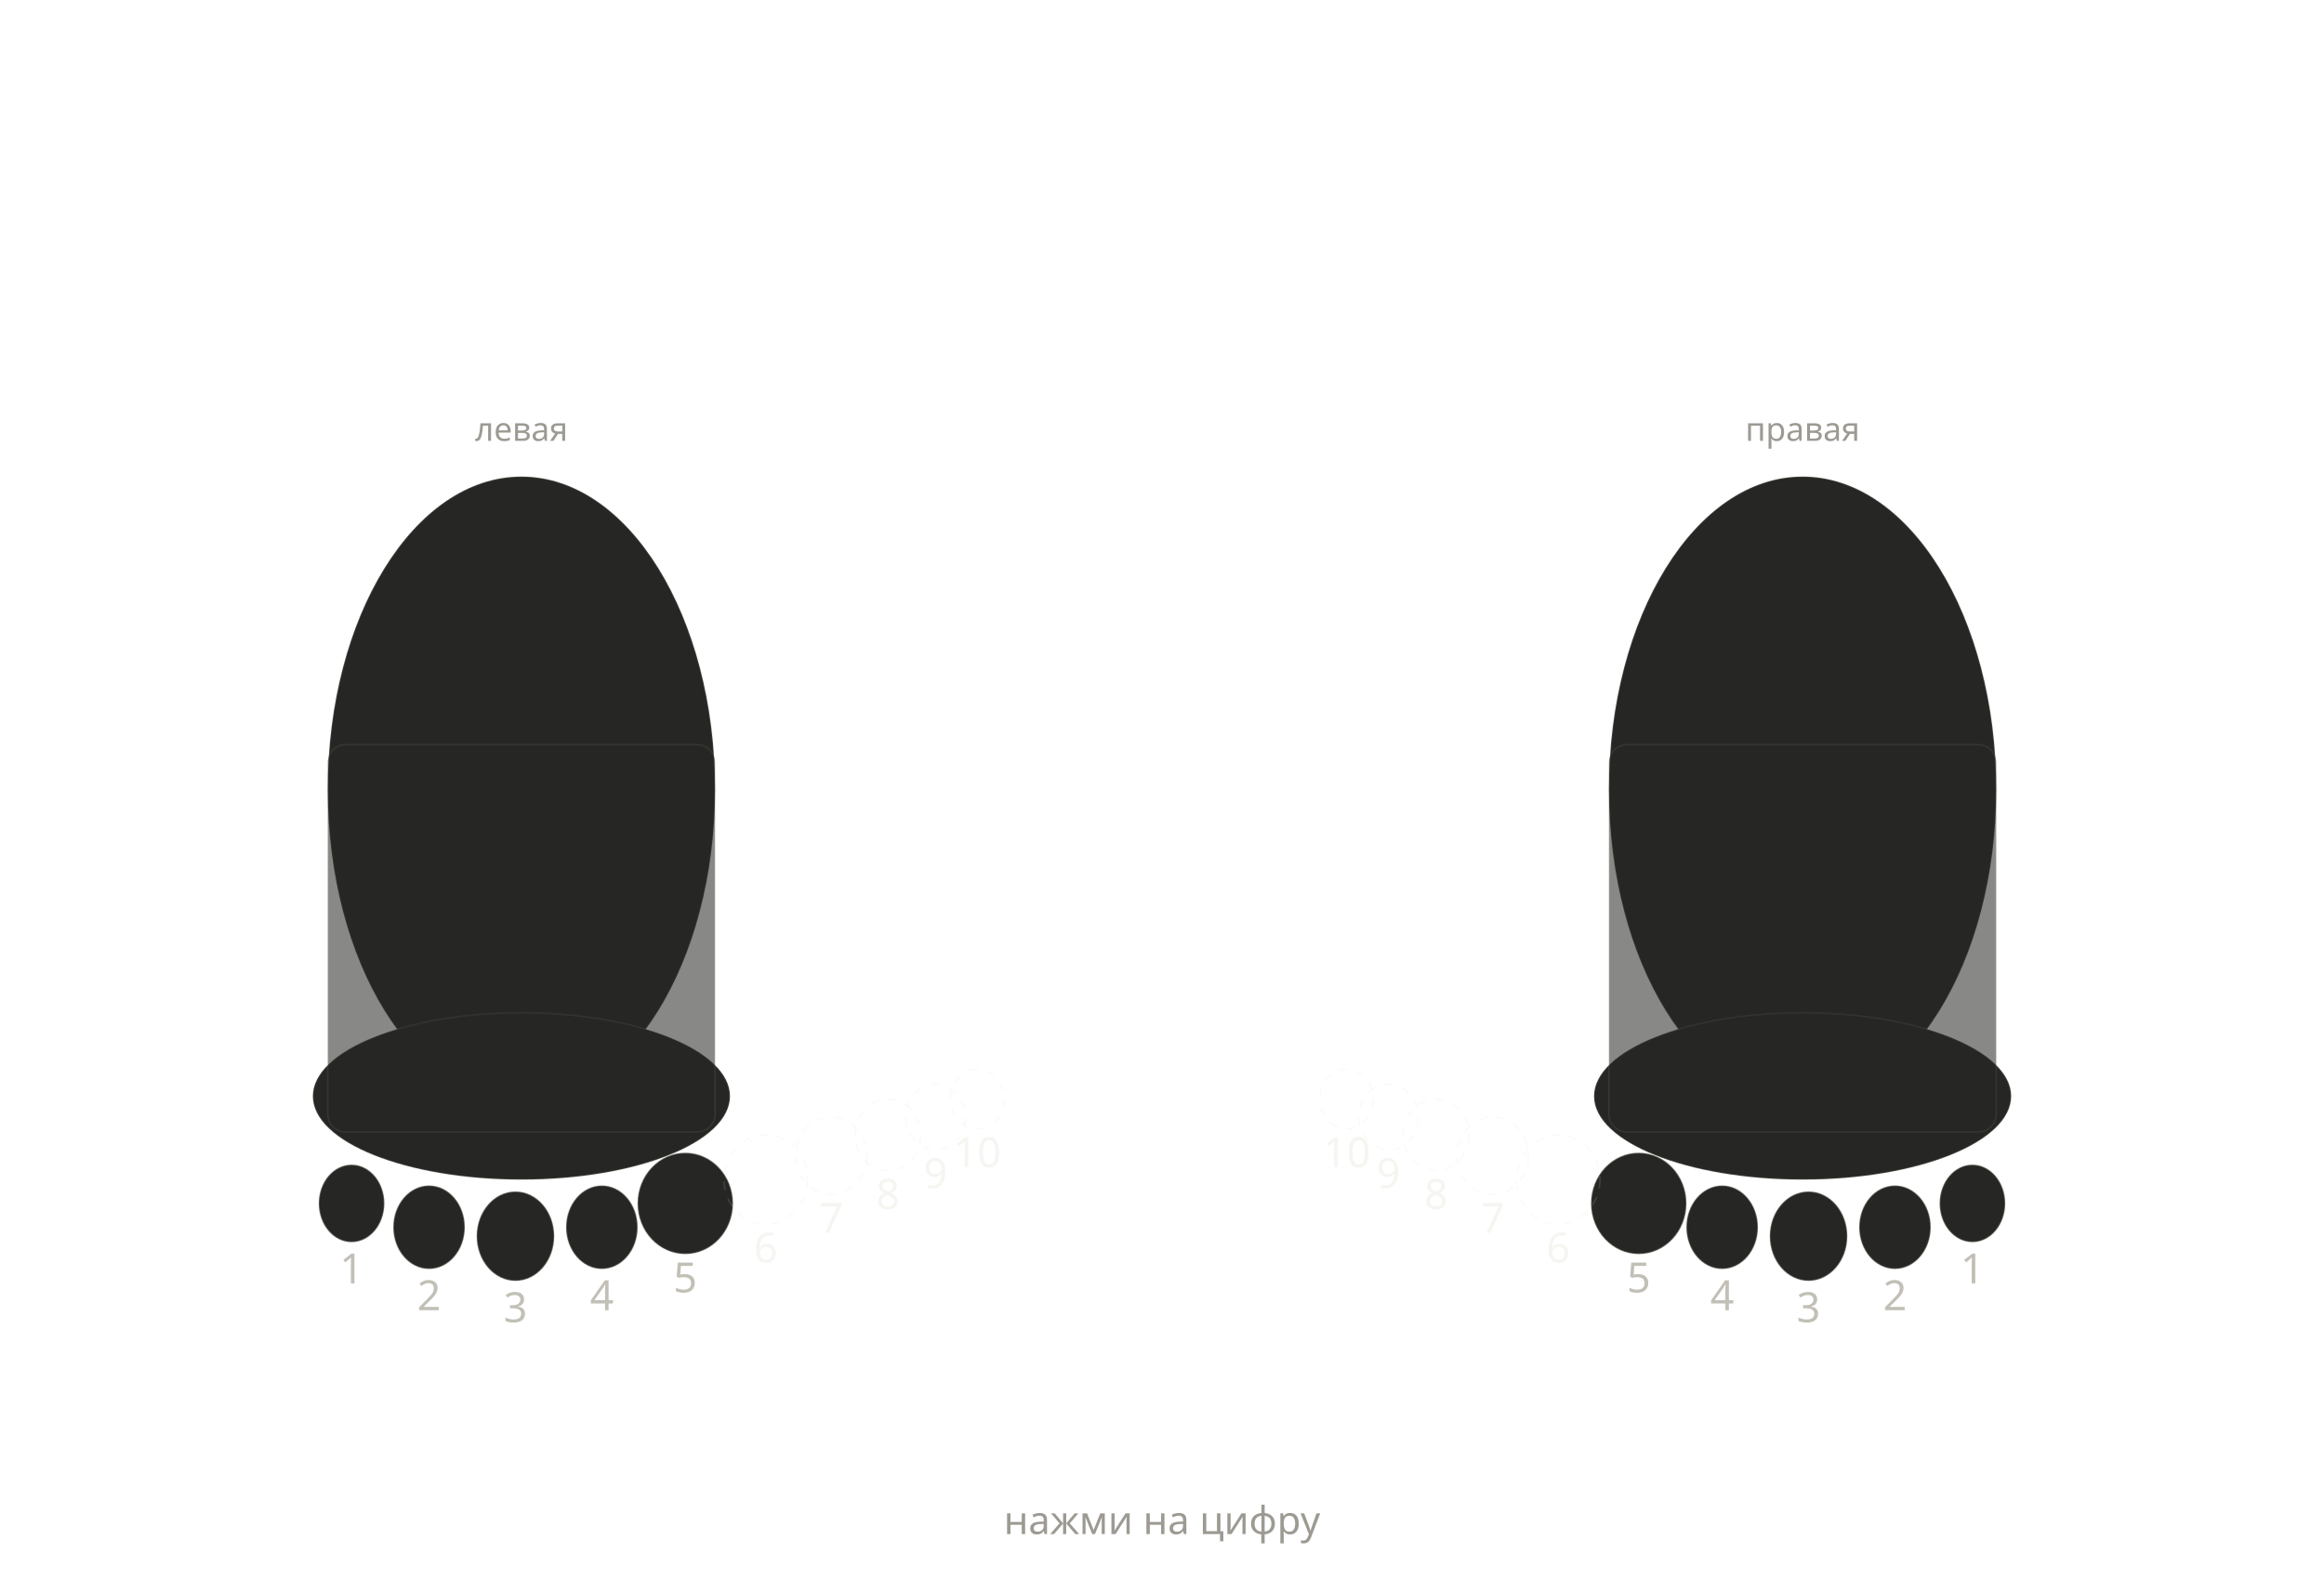
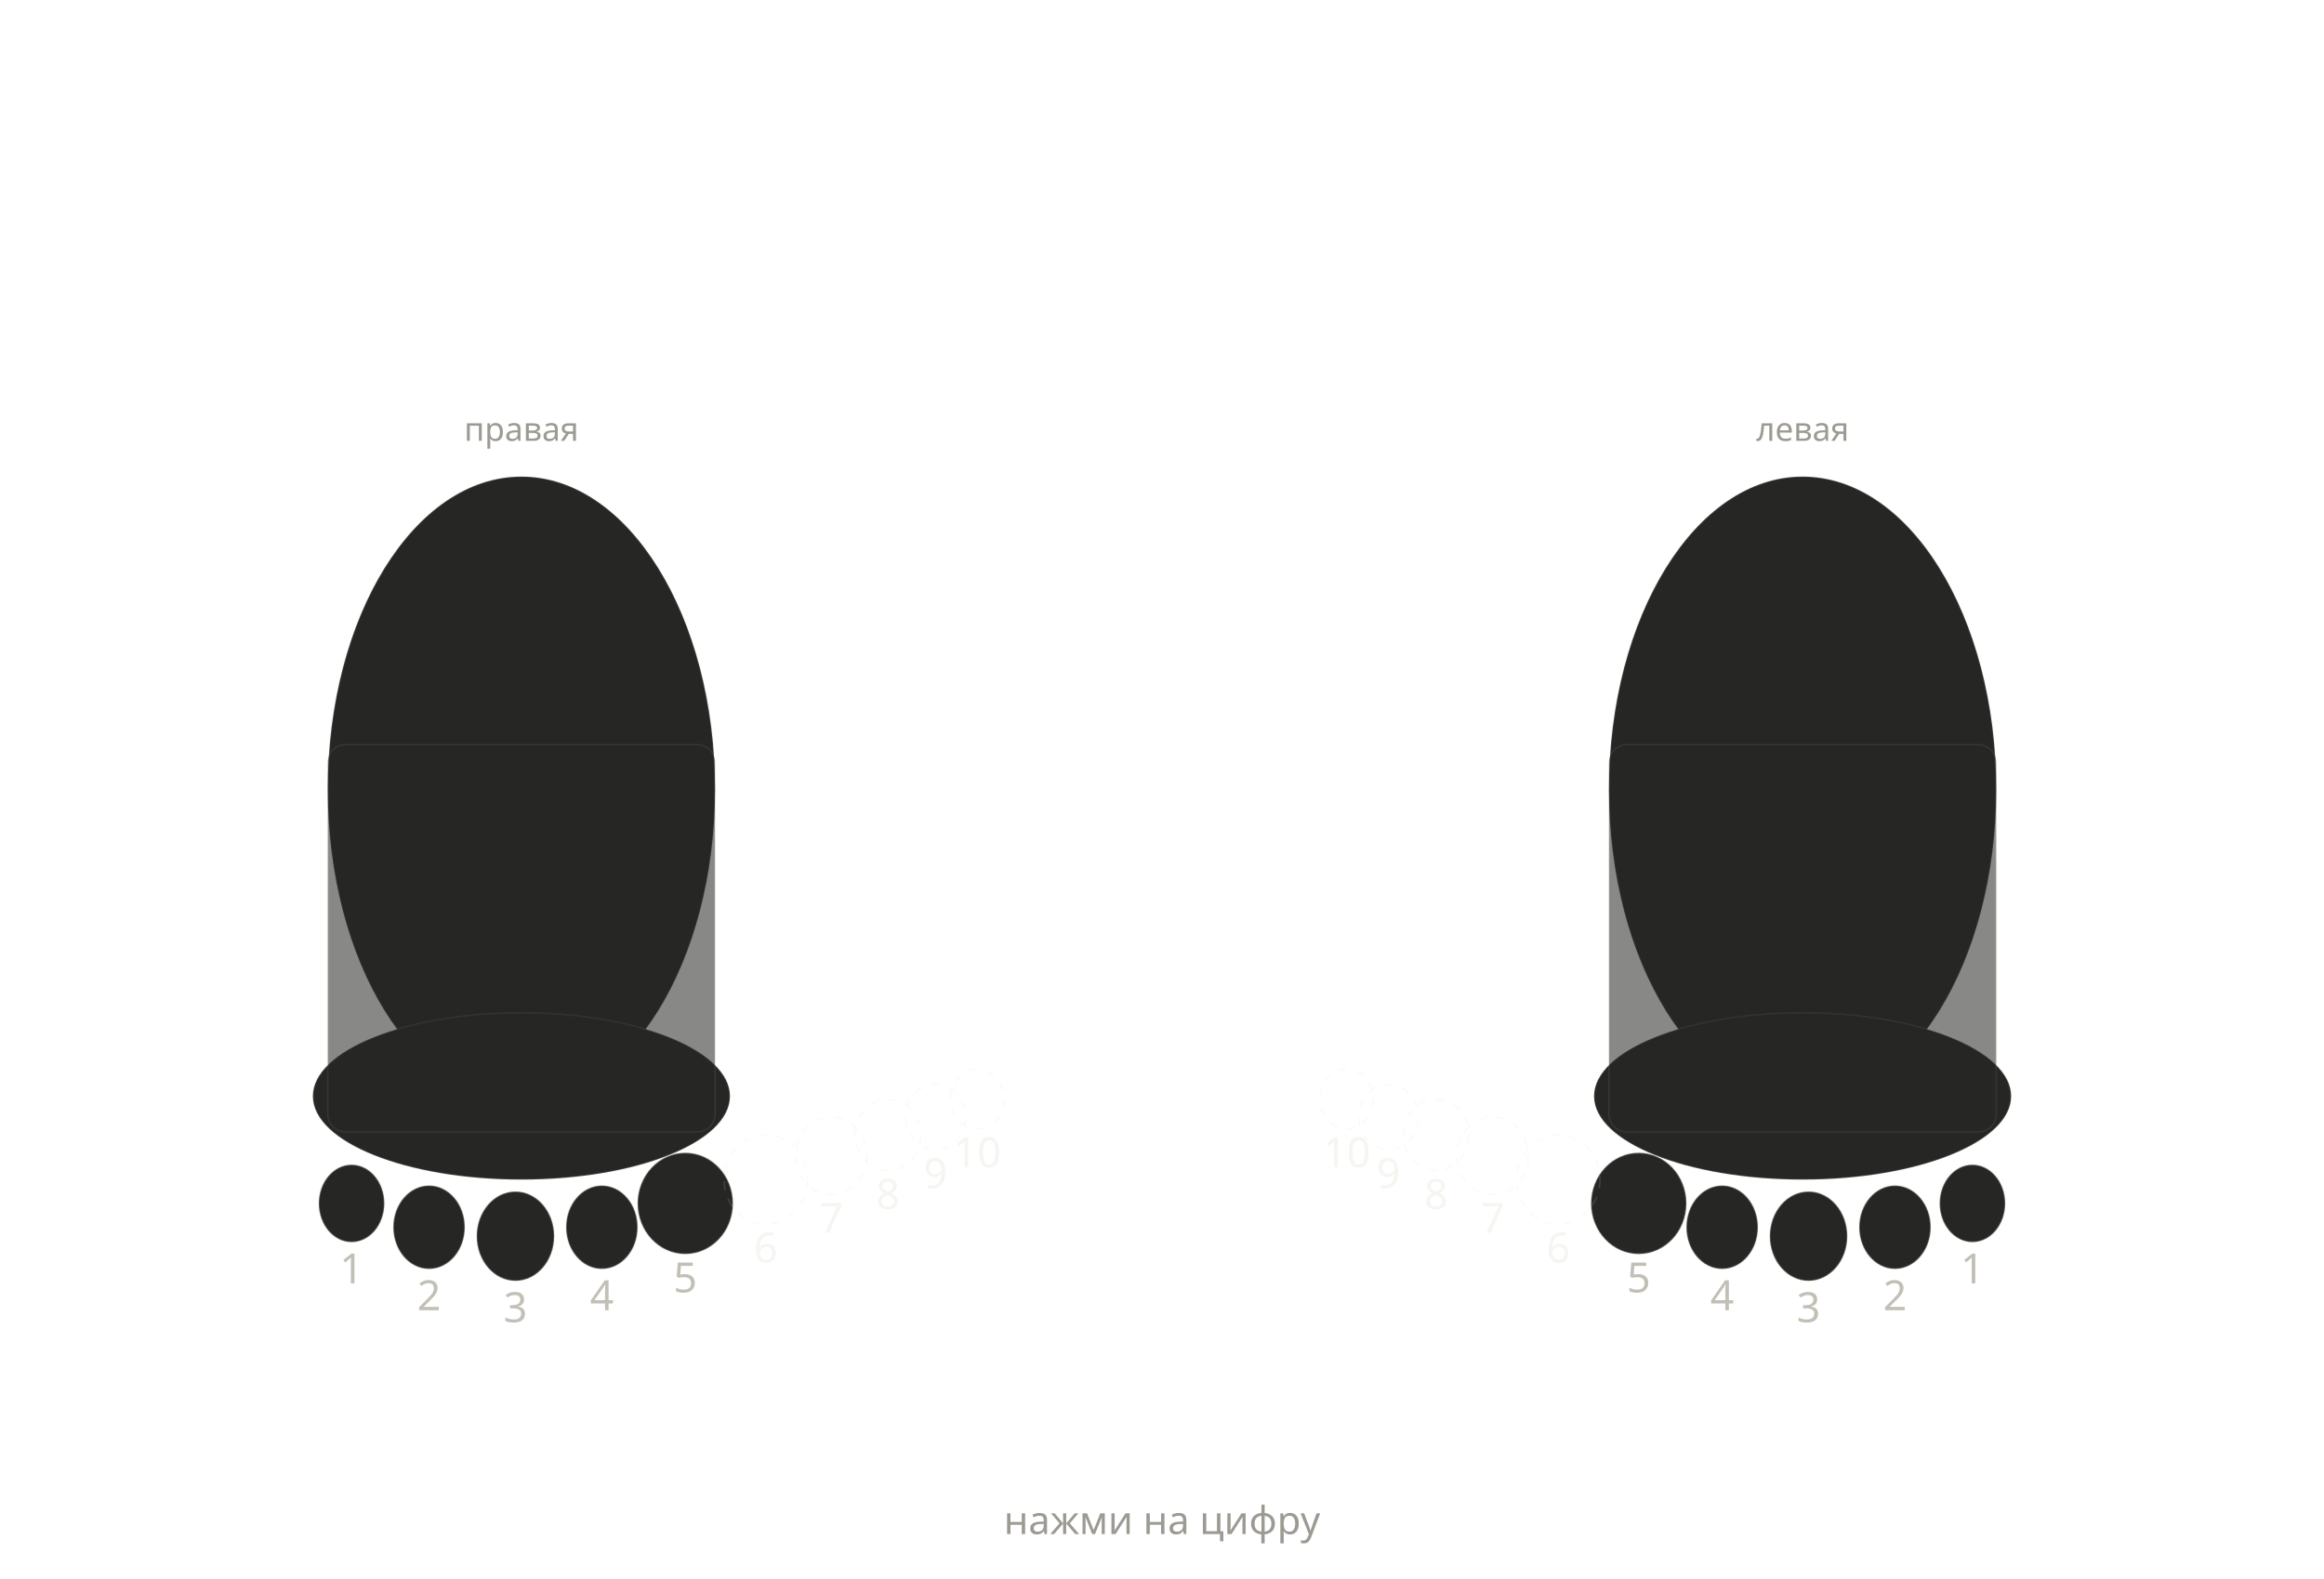
<svg xmlns="http://www.w3.org/2000/svg" width="100%" viewBox="0 0 780 530" role="img" style="">
  <defs>

</defs>
  <ellipse cx="175" cy="265" rx="65" ry="105" style="fill:rgb(38, 38, 36);stroke:rgba(222, 220, 209, 0.15);color:rgb(255, 255, 255);stroke-width:0.5px;stroke-linecap:butt;stroke-linejoin:miter;opacity:1;font-family:&quot;Anthropic Sans&quot;, -apple-system, &quot;system-ui&quot;, &quot;Segoe UI&quot;, sans-serif;font-size:16px;font-weight:400;text-anchor:start;dominant-baseline:auto" />
  <ellipse cx="175" cy="368" rx="70" ry="28" style="fill:rgb(38, 38, 36);stroke:rgba(222, 220, 209, 0.15);color:rgb(255, 255, 255);stroke-width:0.5px;stroke-linecap:butt;stroke-linejoin:miter;opacity:1;font-family:&quot;Anthropic Sans&quot;, -apple-system, &quot;system-ui&quot;, &quot;Segoe UI&quot;, sans-serif;font-size:16px;font-weight:400;text-anchor:start;dominant-baseline:auto" />
  <rect x="110" y="250" width="130" height="130" rx="6" opacity="0.55" style="fill:rgb(38, 38, 36);stroke:rgba(222, 220, 209, 0.15);color:rgb(255, 255, 255);stroke-width:0.5px;stroke-linecap:butt;stroke-linejoin:miter;opacity:0.55;font-family:&quot;Anthropic Sans&quot;, -apple-system, &quot;system-ui&quot;, &quot;Segoe UI&quot;, sans-serif;font-size:16px;font-weight:400;text-anchor:start;dominant-baseline:auto" />
  <ellipse cx="605" cy="265" rx="65" ry="105" style="fill:rgb(38, 38, 36);stroke:rgba(222, 220, 209, 0.15);color:rgb(255, 255, 255);stroke-width:0.5px;stroke-linecap:butt;stroke-linejoin:miter;opacity:1;font-family:&quot;Anthropic Sans&quot;, -apple-system, &quot;system-ui&quot;, &quot;Segoe UI&quot;, sans-serif;font-size:16px;font-weight:400;text-anchor:start;dominant-baseline:auto" />
  <ellipse cx="605" cy="368" rx="70" ry="28" style="fill:rgb(38, 38, 36);stroke:rgba(222, 220, 209, 0.15);color:rgb(255, 255, 255);stroke-width:0.5px;stroke-linecap:butt;stroke-linejoin:miter;opacity:1;font-family:&quot;Anthropic Sans&quot;, -apple-system, &quot;system-ui&quot;, &quot;Segoe UI&quot;, sans-serif;font-size:16px;font-weight:400;text-anchor:start;dominant-baseline:auto" />
  <rect x="540" y="250" width="130" height="130" rx="6" opacity="0.55" style="fill:rgb(38, 38, 36);stroke:rgba(222, 220, 209, 0.15);color:rgb(255, 255, 255);stroke-width:0.5px;stroke-linecap:butt;stroke-linejoin:miter;opacity:0.55;font-family:&quot;Anthropic Sans&quot;, -apple-system, &quot;system-ui&quot;, &quot;Segoe UI&quot;, sans-serif;font-size:16px;font-weight:400;text-anchor:start;dominant-baseline:auto" />
  <ellipse id="c1a" cx="118" cy="404" rx="11" ry="13" style="fill:rgb(38, 38, 36);stroke:rgba(222, 220, 209, 0.3);color:rgb(255, 255, 255);stroke-width:0.5px;stroke-linecap:butt;stroke-linejoin:miter;opacity:1;font-family:&quot;Anthropic Sans&quot;, -apple-system, &quot;system-ui&quot;, &quot;Segoe UI&quot;, sans-serif;font-size:16px;font-weight:400;text-anchor:start;dominant-baseline:auto" />
  <text id="n1a" x="118" y="426" style="fill:rgb(194, 192, 182);stroke:none;color:rgb(255, 255, 255);stroke-width:1px;stroke-linecap:butt;stroke-linejoin:miter;opacity:1;font-family:&quot;Anthropic Sans&quot;, sans-serif;font-size:14px;font-weight:500;text-anchor:middle;dominant-baseline:middle">1</text>
  <ellipse id="c2a" cx="144" cy="412" rx="12" ry="14" style="fill:rgb(38, 38, 36);stroke:rgba(222, 220, 209, 0.3);color:rgb(255, 255, 255);stroke-width:0.5px;stroke-linecap:butt;stroke-linejoin:miter;opacity:1;font-family:&quot;Anthropic Sans&quot;, -apple-system, &quot;system-ui&quot;, &quot;Segoe UI&quot;, sans-serif;font-size:16px;font-weight:400;text-anchor:start;dominant-baseline:auto" />
  <text id="n2a" x="144" y="435" style="fill:rgb(194, 192, 182);stroke:none;color:rgb(255, 255, 255);stroke-width:1px;stroke-linecap:butt;stroke-linejoin:miter;opacity:1;font-family:&quot;Anthropic Sans&quot;, sans-serif;font-size:14px;font-weight:500;text-anchor:middle;dominant-baseline:middle">2</text>
  <ellipse id="c3a" cx="173" cy="415" rx="13" ry="15" style="fill:rgb(38, 38, 36);stroke:rgba(222, 220, 209, 0.3);color:rgb(255, 255, 255);stroke-width:0.5px;stroke-linecap:butt;stroke-linejoin:miter;opacity:1;font-family:&quot;Anthropic Sans&quot;, -apple-system, &quot;system-ui&quot;, &quot;Segoe UI&quot;, sans-serif;font-size:16px;font-weight:400;text-anchor:start;dominant-baseline:auto" />
  <text id="n3a" x="173" y="439" style="fill:rgb(194, 192, 182);stroke:none;color:rgb(255, 255, 255);stroke-width:1px;stroke-linecap:butt;stroke-linejoin:miter;opacity:1;font-family:&quot;Anthropic Sans&quot;, sans-serif;font-size:14px;font-weight:500;text-anchor:middle;dominant-baseline:middle">3</text>
  <ellipse id="c4a" cx="202" cy="412" rx="12" ry="14" style="fill:rgb(38, 38, 36);stroke:rgba(222, 220, 209, 0.3);color:rgb(255, 255, 255);stroke-width:0.5px;stroke-linecap:butt;stroke-linejoin:miter;opacity:1;font-family:&quot;Anthropic Sans&quot;, -apple-system, &quot;system-ui&quot;, &quot;Segoe UI&quot;, sans-serif;font-size:16px;font-weight:400;text-anchor:start;dominant-baseline:auto" />
  <text id="n4a" x="202" y="435" style="fill:rgb(194, 192, 182);stroke:none;color:rgb(255, 255, 255);stroke-width:1px;stroke-linecap:butt;stroke-linejoin:miter;opacity:1;font-family:&quot;Anthropic Sans&quot;, sans-serif;font-size:14px;font-weight:500;text-anchor:middle;dominant-baseline:middle">4</text>
  <ellipse id="c5a" cx="230" cy="404" rx="16" ry="17" style="fill:rgb(38, 38, 36);stroke:rgba(222, 220, 209, 0.3);color:rgb(255, 255, 255);stroke-width:0.5px;stroke-linecap:butt;stroke-linejoin:miter;opacity:1;font-family:&quot;Anthropic Sans&quot;, -apple-system, &quot;system-ui&quot;, &quot;Segoe UI&quot;, sans-serif;font-size:16px;font-weight:400;text-anchor:start;dominant-baseline:auto" />
  <text id="n5a" x="230" y="429" style="fill:rgb(194, 192, 182);stroke:none;color:rgb(255, 255, 255);stroke-width:1px;stroke-linecap:butt;stroke-linejoin:miter;opacity:1;font-family:&quot;Anthropic Sans&quot;, sans-serif;font-size:14px;font-weight:500;text-anchor:middle;dominant-baseline:middle">5</text>
  <ellipse id="c6a" cx="257" cy="396" rx="14" ry="15" style="fill:none;stroke:rgba(222, 220, 209, 0.15);color:rgb(255, 255, 255);stroke-width:0.5px;stroke-dasharray:3px, 3px;stroke-linecap:butt;stroke-linejoin:miter;opacity:1;font-family:&quot;Anthropic Sans&quot;, -apple-system, &quot;system-ui&quot;, &quot;Segoe UI&quot;, sans-serif;font-size:16px;font-weight:400;text-anchor:start;dominant-baseline:auto" />
  <text id="n6a" x="257" y="419" style="fill:rgba(222, 220, 209, 0.3);stroke:none;color:rgb(255, 255, 255);stroke-width:1px;stroke-linecap:butt;stroke-linejoin:miter;opacity:1;font-family:&quot;Anthropic Sans&quot;, sans-serif;font-size:14px;font-weight:500;text-anchor:middle;dominant-baseline:middle">6</text>
  <ellipse id="c7a" cx="279" cy="388" rx="12" ry="13" style="fill:none;stroke:rgba(222, 220, 209, 0.15);color:rgb(255, 255, 255);stroke-width:0.5px;stroke-dasharray:3px, 3px;stroke-linecap:butt;stroke-linejoin:miter;opacity:1;font-family:&quot;Anthropic Sans&quot;, -apple-system, &quot;system-ui&quot;, &quot;Segoe UI&quot;, sans-serif;font-size:16px;font-weight:400;text-anchor:start;dominant-baseline:auto" />
  <text id="n7a" x="279" y="409" style="fill:rgba(222, 220, 209, 0.3);stroke:none;color:rgb(255, 255, 255);stroke-width:1px;stroke-linecap:butt;stroke-linejoin:miter;opacity:1;font-family:&quot;Anthropic Sans&quot;, sans-serif;font-size:14px;font-weight:500;text-anchor:middle;dominant-baseline:middle">7</text>
  <ellipse id="c8a" cx="298" cy="381" rx="11" ry="12" style="fill:none;stroke:rgba(222, 220, 209, 0.15);color:rgb(255, 255, 255);stroke-width:0.5px;stroke-dasharray:3px, 3px;stroke-linecap:butt;stroke-linejoin:miter;opacity:1;font-family:&quot;Anthropic Sans&quot;, -apple-system, &quot;system-ui&quot;, &quot;Segoe UI&quot;, sans-serif;font-size:16px;font-weight:400;text-anchor:start;dominant-baseline:auto" />
  <text id="n8a" x="298" y="401" style="fill:rgba(222, 220, 209, 0.3);stroke:none;color:rgb(255, 255, 255);stroke-width:1px;stroke-linecap:butt;stroke-linejoin:miter;opacity:1;font-family:&quot;Anthropic Sans&quot;, sans-serif;font-size:14px;font-weight:500;text-anchor:middle;dominant-baseline:middle">8</text>
  <ellipse id="c9a" cx="314" cy="375" rx="10" ry="11" style="fill:none;stroke:rgba(222, 220, 209, 0.15);color:rgb(255, 255, 255);stroke-width:0.5px;stroke-dasharray:3px, 3px;stroke-linecap:butt;stroke-linejoin:miter;opacity:1;font-family:&quot;Anthropic Sans&quot;, -apple-system, &quot;system-ui&quot;, &quot;Segoe UI&quot;, sans-serif;font-size:16px;font-weight:400;text-anchor:start;dominant-baseline:auto" />
  <text id="n9a" x="314" y="394" style="fill:rgba(222, 220, 209, 0.3);stroke:none;color:rgb(255, 255, 255);stroke-width:1px;stroke-linecap:butt;stroke-linejoin:miter;opacity:1;font-family:&quot;Anthropic Sans&quot;, sans-serif;font-size:14px;font-weight:500;text-anchor:middle;dominant-baseline:middle">9</text>
  <ellipse id="c10a" cx="328" cy="369" rx="9" ry="10" style="fill:none;stroke:rgba(222, 220, 209, 0.15);color:rgb(255, 255, 255);stroke-width:0.5px;stroke-dasharray:3px, 3px;stroke-linecap:butt;stroke-linejoin:miter;opacity:1;font-family:&quot;Anthropic Sans&quot;, -apple-system, &quot;system-ui&quot;, &quot;Segoe UI&quot;, sans-serif;font-size:16px;font-weight:400;text-anchor:start;dominant-baseline:auto" />
  <text id="n10a" x="328" y="387" style="fill:rgba(222, 220, 209, 0.3);stroke:none;color:rgb(255, 255, 255);stroke-width:1px;stroke-linecap:butt;stroke-linejoin:miter;opacity:1;font-family:&quot;Anthropic Sans&quot;, sans-serif;font-size:14px;font-weight:500;text-anchor:middle;dominant-baseline:middle">10</text>
  <ellipse id="c1b" cx="662" cy="404" rx="11" ry="13" style="fill:rgb(38, 38, 36);stroke:rgba(222, 220, 209, 0.3);color:rgb(255, 255, 255);stroke-width:0.5px;stroke-linecap:butt;stroke-linejoin:miter;opacity:1;font-family:&quot;Anthropic Sans&quot;, -apple-system, &quot;system-ui&quot;, &quot;Segoe UI&quot;, sans-serif;font-size:16px;font-weight:400;text-anchor:start;dominant-baseline:auto" />
  <text id="n1b" x="662" y="426" style="fill:rgb(194, 192, 182);stroke:none;color:rgb(255, 255, 255);stroke-width:1px;stroke-linecap:butt;stroke-linejoin:miter;opacity:1;font-family:&quot;Anthropic Sans&quot;, sans-serif;font-size:14px;font-weight:500;text-anchor:middle;dominant-baseline:middle">1</text>
  <ellipse id="c2b" cx="636" cy="412" rx="12" ry="14" style="fill:rgb(38, 38, 36);stroke:rgba(222, 220, 209, 0.3);color:rgb(255, 255, 255);stroke-width:0.5px;stroke-linecap:butt;stroke-linejoin:miter;opacity:1;font-family:&quot;Anthropic Sans&quot;, -apple-system, &quot;system-ui&quot;, &quot;Segoe UI&quot;, sans-serif;font-size:16px;font-weight:400;text-anchor:start;dominant-baseline:auto" />
  <text id="n2b" x="636" y="435" style="fill:rgb(194, 192, 182);stroke:none;color:rgb(255, 255, 255);stroke-width:1px;stroke-linecap:butt;stroke-linejoin:miter;opacity:1;font-family:&quot;Anthropic Sans&quot;, sans-serif;font-size:14px;font-weight:500;text-anchor:middle;dominant-baseline:middle">2</text>
  <ellipse id="c3b" cx="607" cy="415" rx="13" ry="15" style="fill:rgb(38, 38, 36);stroke:rgba(222, 220, 209, 0.3);color:rgb(255, 255, 255);stroke-width:0.5px;stroke-linecap:butt;stroke-linejoin:miter;opacity:1;font-family:&quot;Anthropic Sans&quot;, -apple-system, &quot;system-ui&quot;, &quot;Segoe UI&quot;, sans-serif;font-size:16px;font-weight:400;text-anchor:start;dominant-baseline:auto" />
  <text id="n3b" x="607" y="439" style="fill:rgb(194, 192, 182);stroke:none;color:rgb(255, 255, 255);stroke-width:1px;stroke-linecap:butt;stroke-linejoin:miter;opacity:1;font-family:&quot;Anthropic Sans&quot;, sans-serif;font-size:14px;font-weight:500;text-anchor:middle;dominant-baseline:middle">3</text>
  <ellipse id="c4b" cx="578" cy="412" rx="12" ry="14" style="fill:rgb(38, 38, 36);stroke:rgba(222, 220, 209, 0.3);color:rgb(255, 255, 255);stroke-width:0.5px;stroke-linecap:butt;stroke-linejoin:miter;opacity:1;font-family:&quot;Anthropic Sans&quot;, -apple-system, &quot;system-ui&quot;, &quot;Segoe UI&quot;, sans-serif;font-size:16px;font-weight:400;text-anchor:start;dominant-baseline:auto" />
  <text id="n4b" x="578" y="435" style="fill:rgb(194, 192, 182);stroke:none;color:rgb(255, 255, 255);stroke-width:1px;stroke-linecap:butt;stroke-linejoin:miter;opacity:1;font-family:&quot;Anthropic Sans&quot;, sans-serif;font-size:14px;font-weight:500;text-anchor:middle;dominant-baseline:middle">4</text>
  <ellipse id="c5b" cx="550" cy="404" rx="16" ry="17" style="fill:rgb(38, 38, 36);stroke:rgba(222, 220, 209, 0.3);color:rgb(255, 255, 255);stroke-width:0.5px;stroke-linecap:butt;stroke-linejoin:miter;opacity:1;font-family:&quot;Anthropic Sans&quot;, -apple-system, &quot;system-ui&quot;, &quot;Segoe UI&quot;, sans-serif;font-size:16px;font-weight:400;text-anchor:start;dominant-baseline:auto" />
  <text id="n5b" x="550" y="429" style="fill:rgb(194, 192, 182);stroke:none;color:rgb(255, 255, 255);stroke-width:1px;stroke-linecap:butt;stroke-linejoin:miter;opacity:1;font-family:&quot;Anthropic Sans&quot;, sans-serif;font-size:14px;font-weight:500;text-anchor:middle;dominant-baseline:middle">5</text>
  <ellipse id="c6b" cx="523" cy="396" rx="14" ry="15" style="fill:none;stroke:rgba(222, 220, 209, 0.15);color:rgb(255, 255, 255);stroke-width:0.5px;stroke-dasharray:3px, 3px;stroke-linecap:butt;stroke-linejoin:miter;opacity:1;font-family:&quot;Anthropic Sans&quot;, -apple-system, &quot;system-ui&quot;, &quot;Segoe UI&quot;, sans-serif;font-size:16px;font-weight:400;text-anchor:start;dominant-baseline:auto" />
  <text id="n6b" x="523" y="419" style="fill:rgba(222, 220, 209, 0.3);stroke:none;color:rgb(255, 255, 255);stroke-width:1px;stroke-linecap:butt;stroke-linejoin:miter;opacity:1;font-family:&quot;Anthropic Sans&quot;, sans-serif;font-size:14px;font-weight:500;text-anchor:middle;dominant-baseline:middle">6</text>
  <ellipse id="c7b" cx="501" cy="388" rx="12" ry="13" style="fill:none;stroke:rgba(222, 220, 209, 0.15);color:rgb(255, 255, 255);stroke-width:0.5px;stroke-dasharray:3px, 3px;stroke-linecap:butt;stroke-linejoin:miter;opacity:1;font-family:&quot;Anthropic Sans&quot;, -apple-system, &quot;system-ui&quot;, &quot;Segoe UI&quot;, sans-serif;font-size:16px;font-weight:400;text-anchor:start;dominant-baseline:auto" />
  <text id="n7b" x="501" y="409" style="fill:rgba(222, 220, 209, 0.3);stroke:none;color:rgb(255, 255, 255);stroke-width:1px;stroke-linecap:butt;stroke-linejoin:miter;opacity:1;font-family:&quot;Anthropic Sans&quot;, sans-serif;font-size:14px;font-weight:500;text-anchor:middle;dominant-baseline:middle">7</text>
  <ellipse id="c8b" cx="482" cy="381" rx="11" ry="12" style="fill:none;stroke:rgba(222, 220, 209, 0.15);color:rgb(255, 255, 255);stroke-width:0.5px;stroke-dasharray:3px, 3px;stroke-linecap:butt;stroke-linejoin:miter;opacity:1;font-family:&quot;Anthropic Sans&quot;, -apple-system, &quot;system-ui&quot;, &quot;Segoe UI&quot;, sans-serif;font-size:16px;font-weight:400;text-anchor:start;dominant-baseline:auto" />
  <text id="n8b" x="482" y="401" style="fill:rgba(222, 220, 209, 0.3);stroke:none;color:rgb(255, 255, 255);stroke-width:1px;stroke-linecap:butt;stroke-linejoin:miter;opacity:1;font-family:&quot;Anthropic Sans&quot;, sans-serif;font-size:14px;font-weight:500;text-anchor:middle;dominant-baseline:middle">8</text>
  <ellipse id="c9b" cx="466" cy="375" rx="10" ry="11" style="fill:none;stroke:rgba(222, 220, 209, 0.15);color:rgb(255, 255, 255);stroke-width:0.5px;stroke-dasharray:3px, 3px;stroke-linecap:butt;stroke-linejoin:miter;opacity:1;font-family:&quot;Anthropic Sans&quot;, -apple-system, &quot;system-ui&quot;, &quot;Segoe UI&quot;, sans-serif;font-size:16px;font-weight:400;text-anchor:start;dominant-baseline:auto" />
  <text id="n9b" x="466" y="394" style="fill:rgba(222, 220, 209, 0.3);stroke:none;color:rgb(255, 255, 255);stroke-width:1px;stroke-linecap:butt;stroke-linejoin:miter;opacity:1;font-family:&quot;Anthropic Sans&quot;, sans-serif;font-size:14px;font-weight:500;text-anchor:middle;dominant-baseline:middle">9</text>
  <ellipse id="c10b" cx="452" cy="369" rx="9" ry="10" style="fill:none;stroke:rgba(222, 220, 209, 0.15);color:rgb(255, 255, 255);stroke-width:0.5px;stroke-dasharray:3px, 3px;stroke-linecap:butt;stroke-linejoin:miter;opacity:1;font-family:&quot;Anthropic Sans&quot;, -apple-system, &quot;system-ui&quot;, &quot;Segoe UI&quot;, sans-serif;font-size:16px;font-weight:400;text-anchor:start;dominant-baseline:auto" />
  <text id="n10b" x="452" y="387" style="fill:rgba(222, 220, 209, 0.3);stroke:none;color:rgb(255, 255, 255);stroke-width:1px;stroke-linecap:butt;stroke-linejoin:miter;opacity:1;font-family:&quot;Anthropic Sans&quot;, sans-serif;font-size:14px;font-weight:500;text-anchor:middle;dominant-baseline:middle">10</text>
-   <text x="175" y="148" style="fill:rgb(156, 154, 146);stroke:none;color:rgb(255, 255, 255);stroke-width:1px;stroke-linecap:butt;stroke-linejoin:miter;opacity:1;font-family:&quot;Anthropic Sans&quot;, sans-serif;font-size:11px;font-weight:400;text-anchor:middle;dominant-baseline:auto">левая</text>
-   <text x="605" y="148" style="fill:rgb(156, 154, 146);stroke:none;color:rgb(255, 255, 255);stroke-width:1px;stroke-linecap:butt;stroke-linejoin:miter;opacity:1;font-family:&quot;Anthropic Sans&quot;, sans-serif;font-size:11px;font-weight:400;text-anchor:middle;dominant-baseline:auto">правая</text>
+   <text x="175" y="148" style="fill:rgb(156, 154, 146);stroke:none;color:rgb(255, 255, 255);stroke-width:1px;stroke-linecap:butt;stroke-linejoin:miter;opacity:1;font-family:&quot;Anthropic Sans&quot;, sans-serif;font-size:11px;font-weight:400;text-anchor:middle;dominant-baseline:auto">правая</text>
+   <text x="605" y="148" style="fill:rgb(156, 154, 146);stroke:none;color:rgb(255, 255, 255);stroke-width:1px;stroke-linecap:butt;stroke-linejoin:miter;opacity:1;font-family:&quot;Anthropic Sans&quot;, sans-serif;font-size:11px;font-weight:400;text-anchor:middle;dominant-baseline:auto">левая</text>
  <text id="info" x="390" y="515" style="fill:rgb(156, 154, 146);stroke:none;color:rgb(255, 255, 255);stroke-width:1px;stroke-linecap:butt;stroke-linejoin:miter;opacity:1;font-family:&quot;Anthropic Sans&quot;, sans-serif;font-size:13px;font-weight:400;text-anchor:middle;dominant-baseline:auto">нажми на цифру</text>
</svg>
